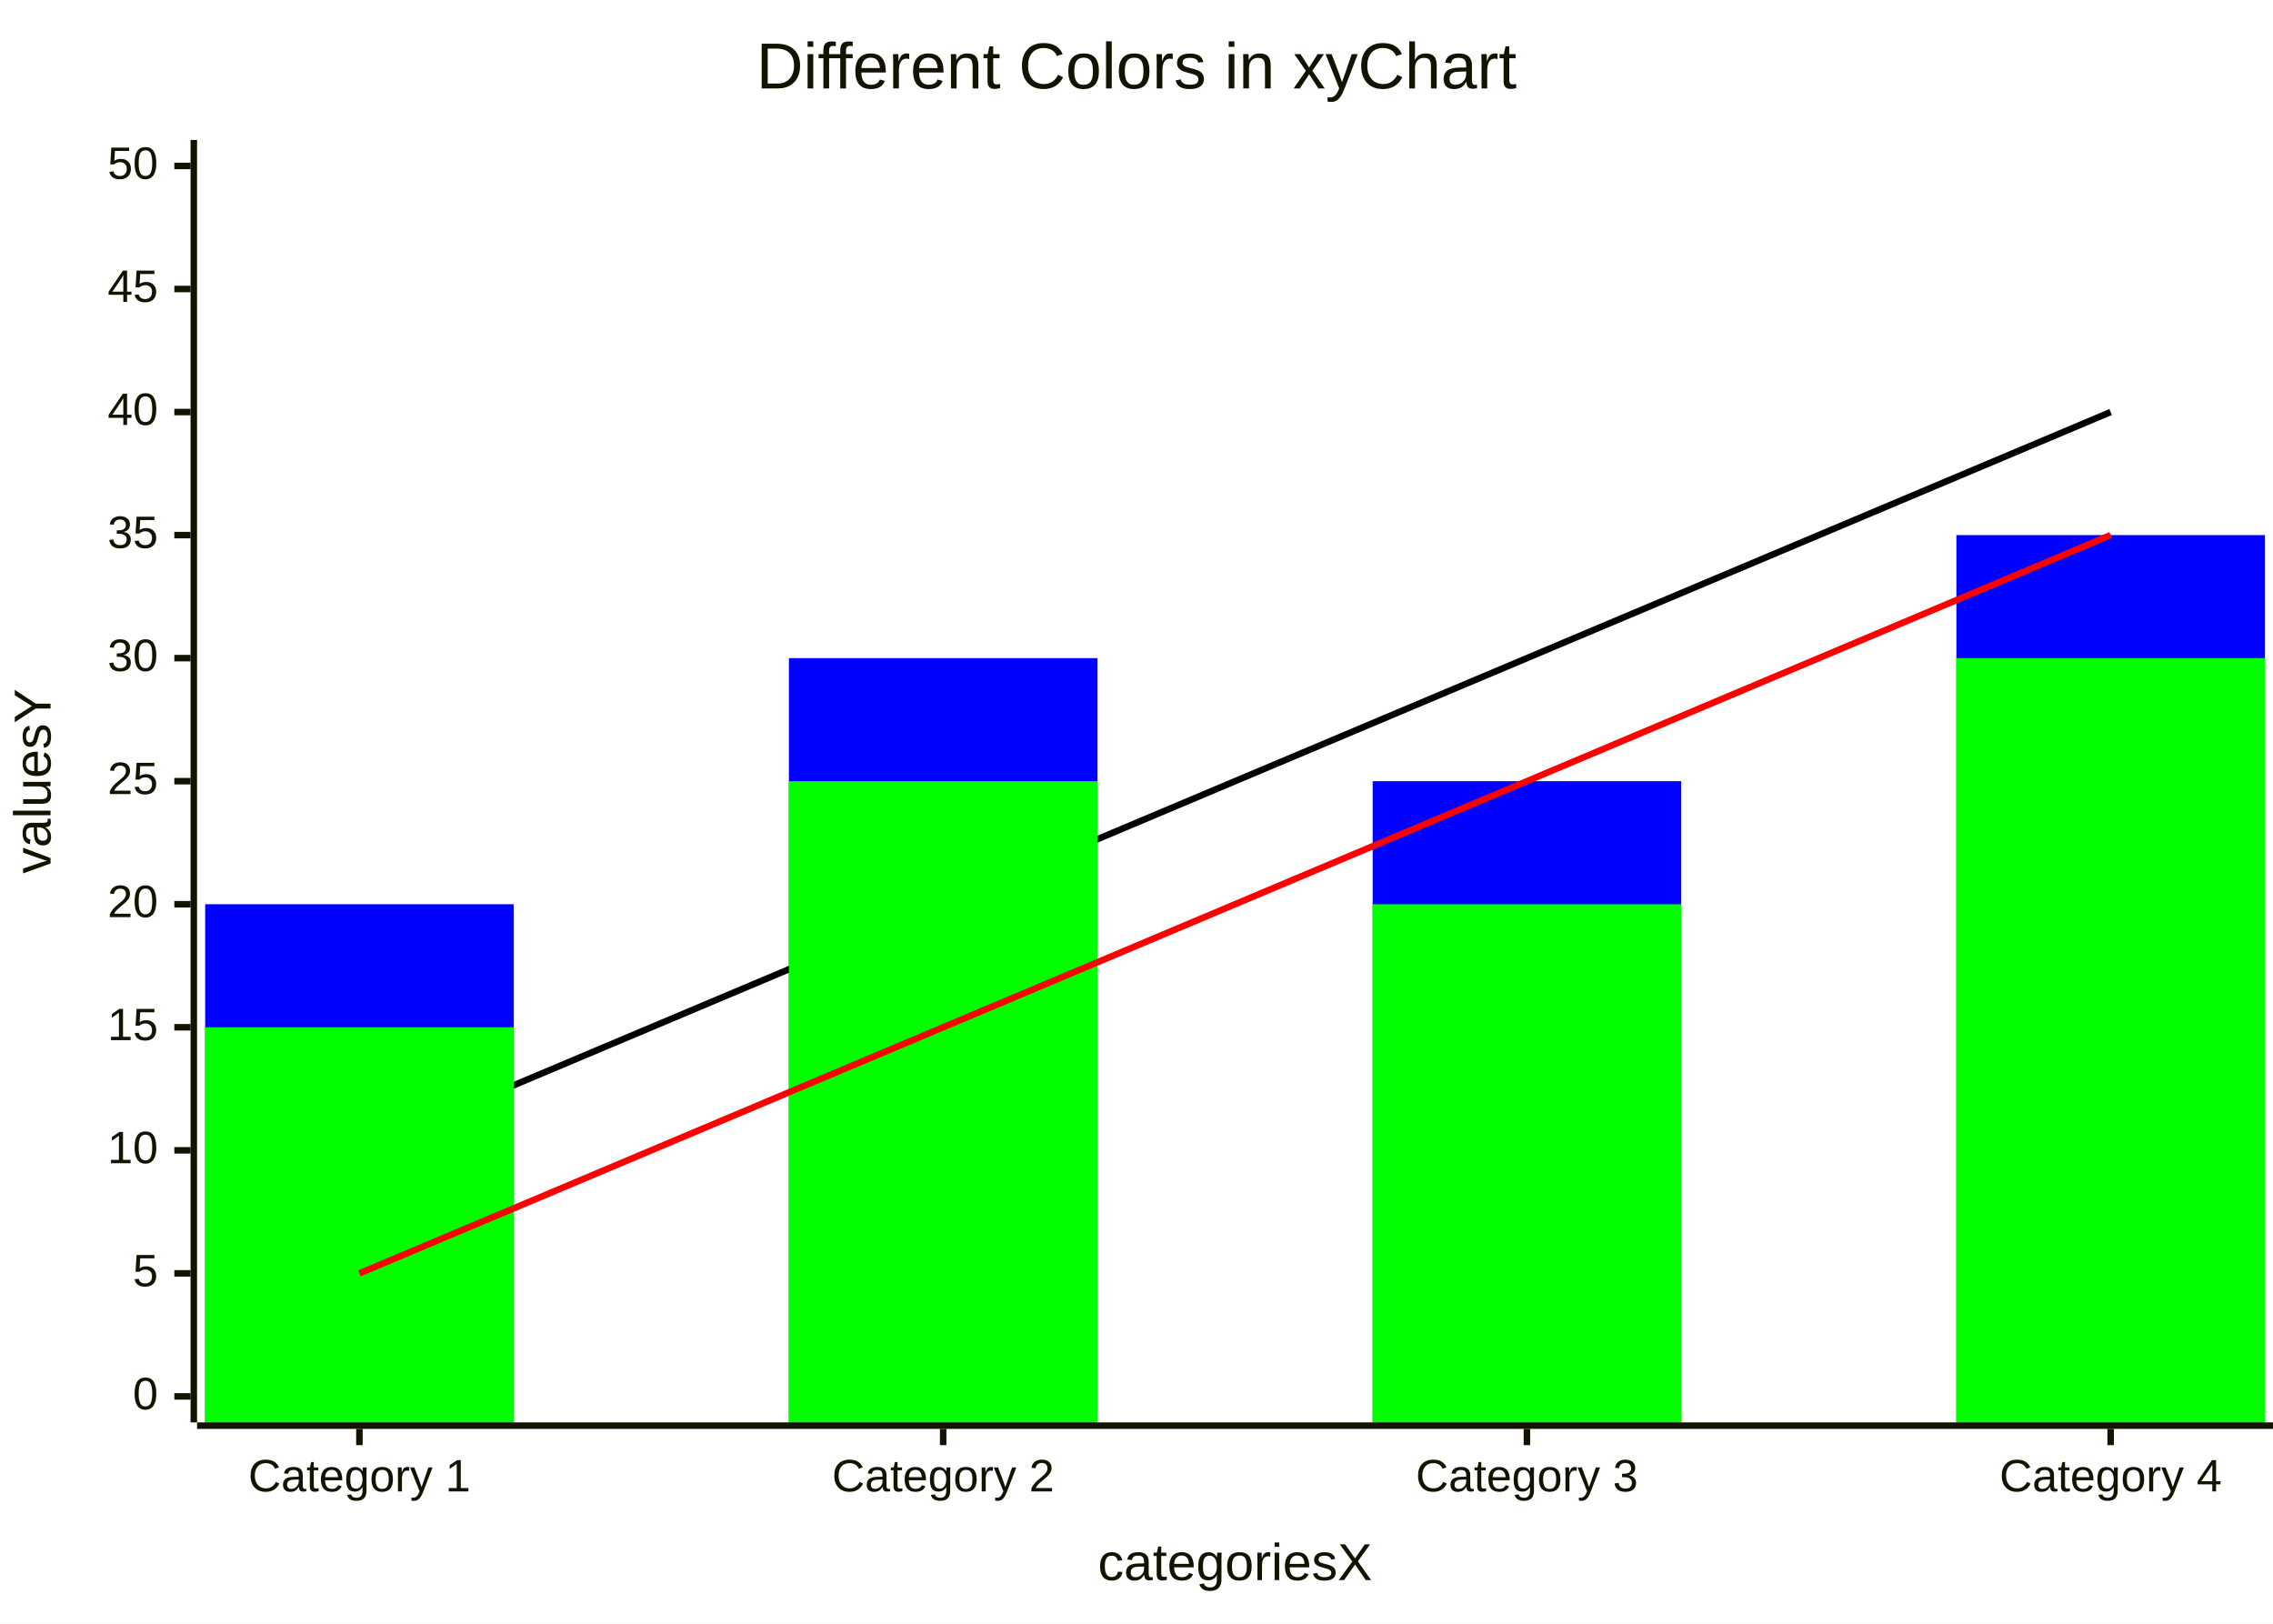
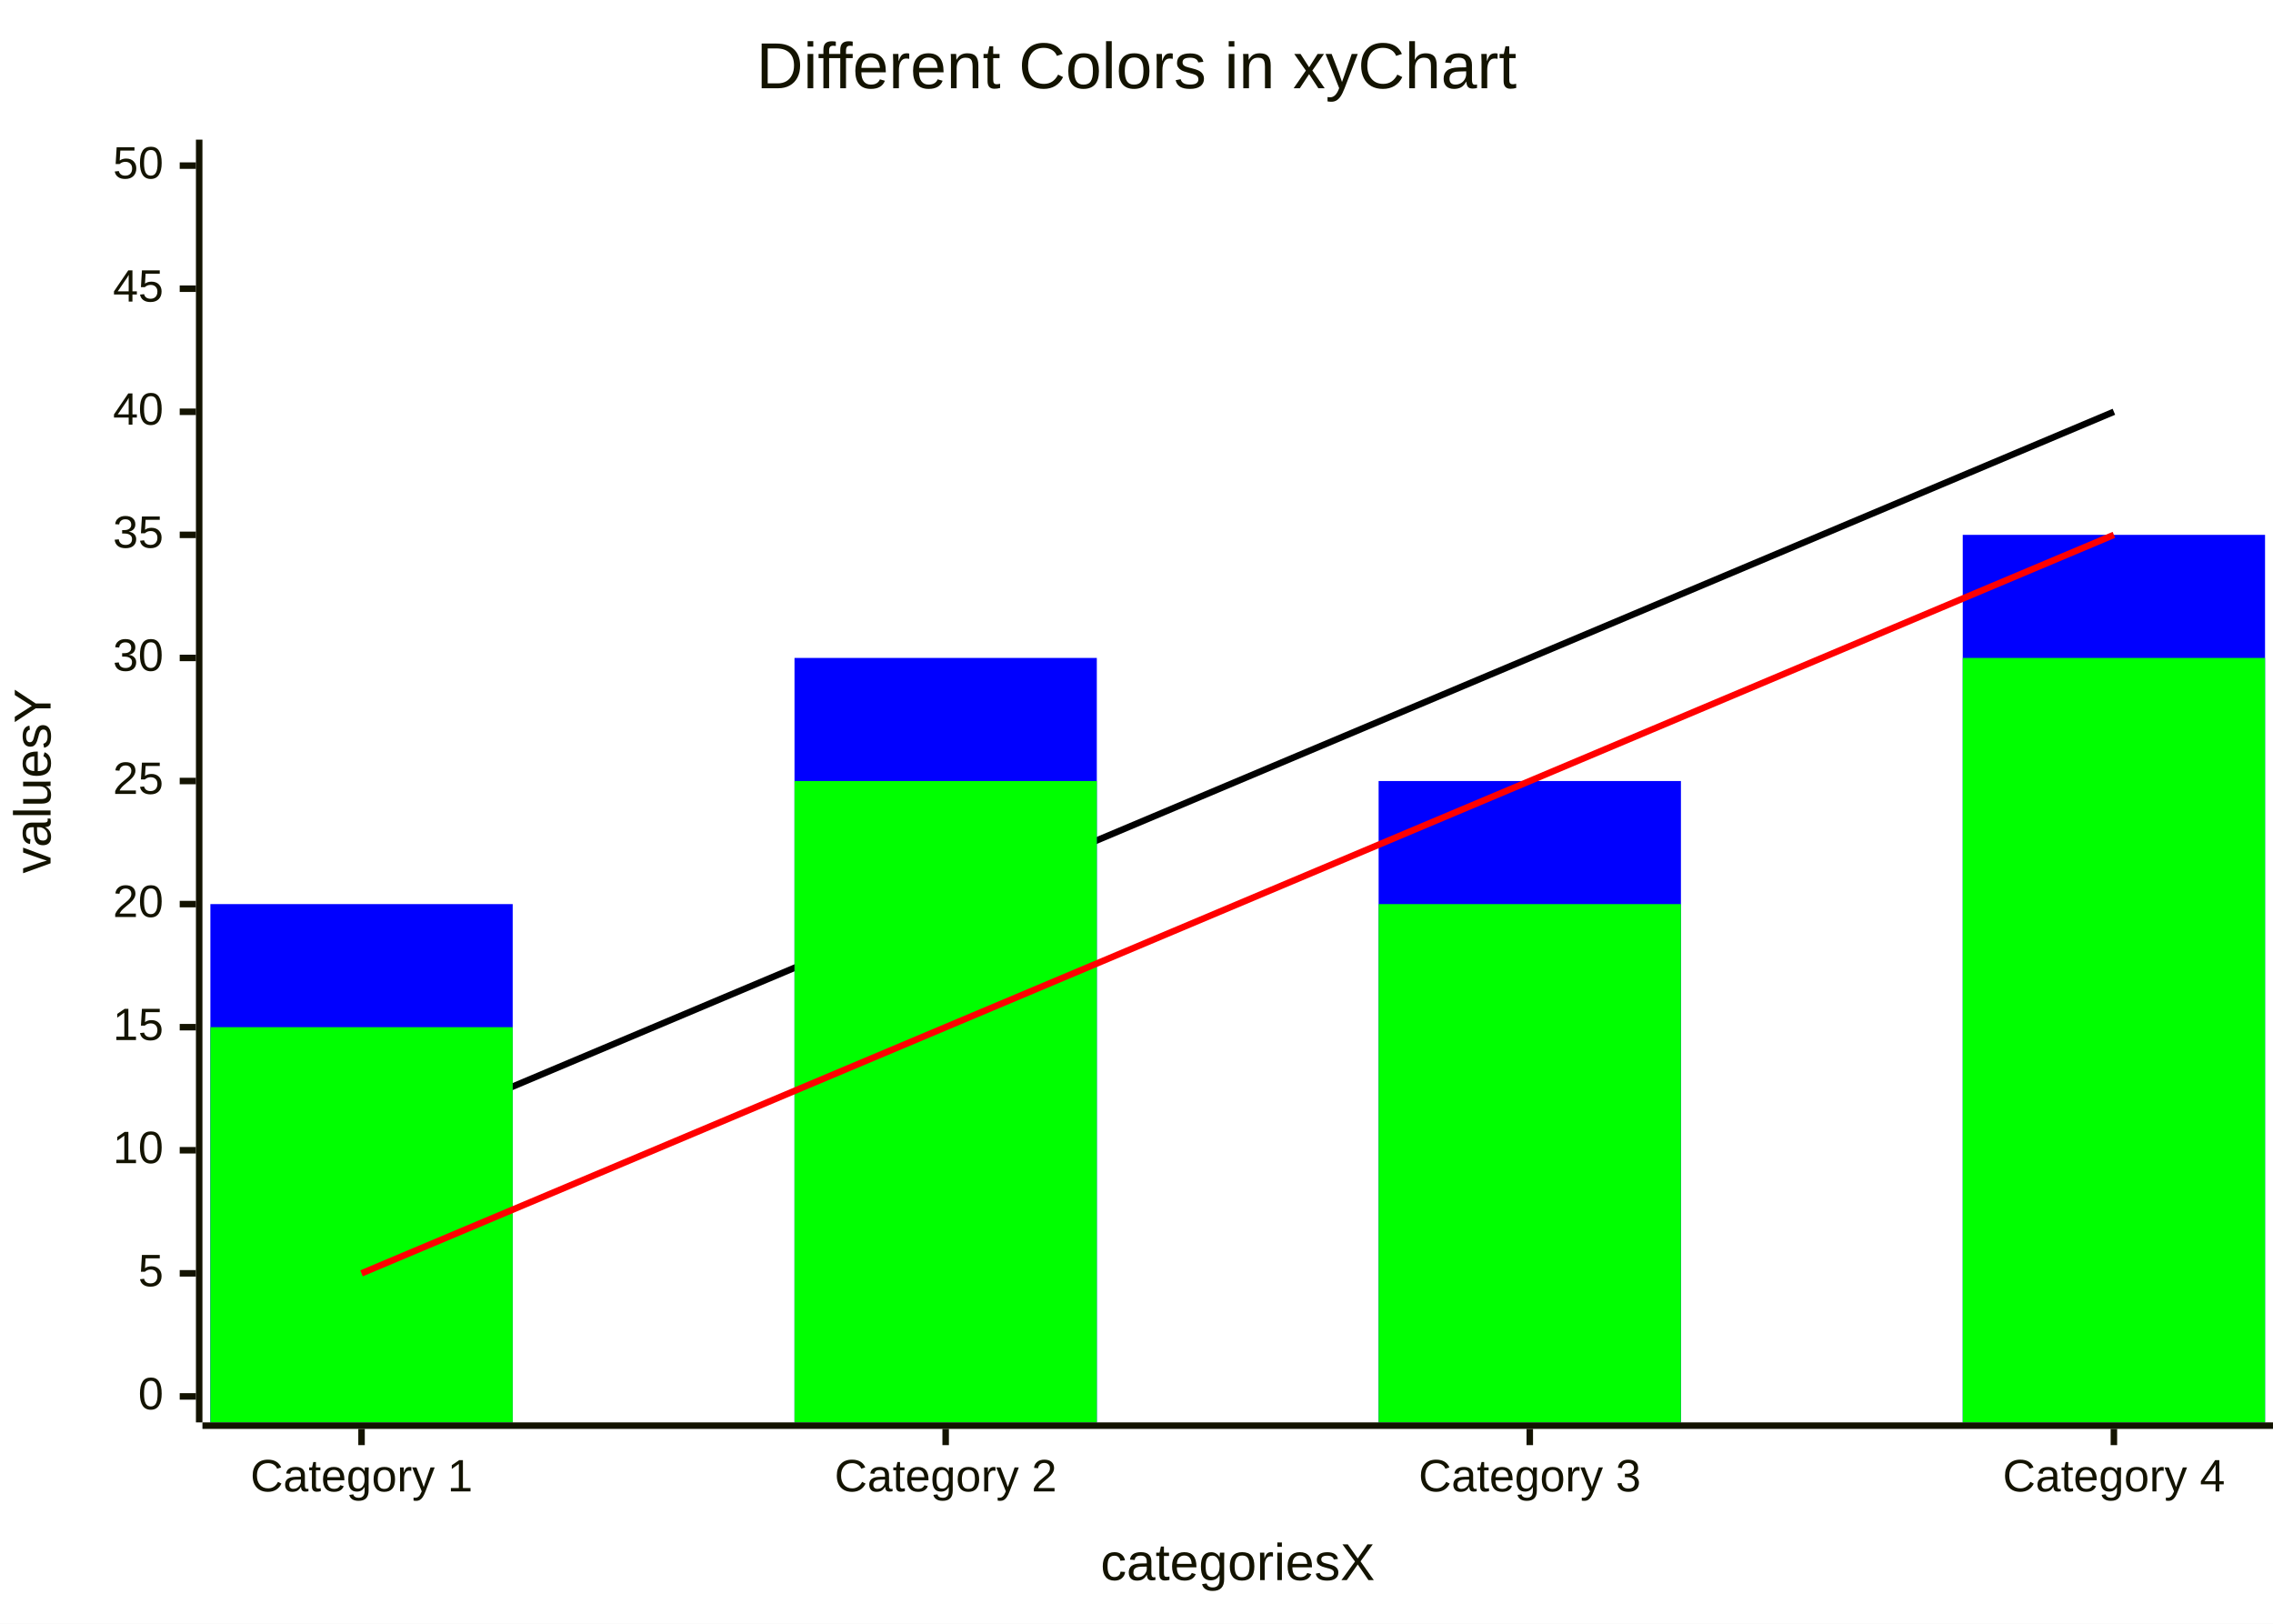
<svg xmlns="http://www.w3.org/2000/svg" id="upstream_docs_xychart_setting_colors_for_lines_and_bars_008" width="100%" style="max-width: 700px; background-color: white;" viewBox="0 0 700 500" role="graphics-document document" aria-roledescription="xychart">
-   <style>#upstream_docs_xychart_setting_colors_for_lines_and_bars_008{font-family:"trebuchet ms",verdana,arial,sans-serif;font-size:16px;fill:#333;}@keyframes edge-animation-frame{from{stroke-dashoffset:0;}}@keyframes dash{to{stroke-dashoffset:0;}}#upstream_docs_xychart_setting_colors_for_lines_and_bars_008 .edge-animation-slow{stroke-dasharray:9,5!important;stroke-dashoffset:900;animation:dash 50s linear infinite;stroke-linecap:round;}#upstream_docs_xychart_setting_colors_for_lines_and_bars_008 .edge-animation-fast{stroke-dasharray:9,5!important;stroke-dashoffset:900;animation:dash 20s linear infinite;stroke-linecap:round;}#upstream_docs_xychart_setting_colors_for_lines_and_bars_008 .error-icon{fill:#552222;}#upstream_docs_xychart_setting_colors_for_lines_and_bars_008 .error-text{fill:#552222;stroke:#552222;}#upstream_docs_xychart_setting_colors_for_lines_and_bars_008 .edge-thickness-normal{stroke-width:1px;}#upstream_docs_xychart_setting_colors_for_lines_and_bars_008 .edge-thickness-thick{stroke-width:3.5px;}#upstream_docs_xychart_setting_colors_for_lines_and_bars_008 .edge-pattern-solid{stroke-dasharray:0;}#upstream_docs_xychart_setting_colors_for_lines_and_bars_008 .edge-thickness-invisible{stroke-width:0;fill:none;}#upstream_docs_xychart_setting_colors_for_lines_and_bars_008 .edge-pattern-dashed{stroke-dasharray:3;}#upstream_docs_xychart_setting_colors_for_lines_and_bars_008 .edge-pattern-dotted{stroke-dasharray:2;}#upstream_docs_xychart_setting_colors_for_lines_and_bars_008 .marker{fill:#333333;stroke:#333333;}#upstream_docs_xychart_setting_colors_for_lines_and_bars_008 .marker.cross{stroke:#333333;}#upstream_docs_xychart_setting_colors_for_lines_and_bars_008 svg{font-family:"trebuchet ms",verdana,arial,sans-serif;font-size:16px;}#upstream_docs_xychart_setting_colors_for_lines_and_bars_008 p{margin:0;}#upstream_docs_xychart_setting_colors_for_lines_and_bars_008 :root{--mermaid-font-family:"trebuchet ms",verdana,arial,sans-serif;}</style>
+   <style>#upstream_docs_xychart_setting_colors_for_lines_and_bars_008{font-family:"trebuchet ms",verdana,arial,sans-serif;font-size:16px;fill:#333;}@keyframes edge-animation-frame{from{stroke-dashoffset:0;}}@keyframes dash{to{stroke-dashoffset:0;}}#upstream_docs_xychart_setting_colors_for_lines_and_bars_008 .edge-animation-slow{stroke-dasharray:9,5!important;stroke-dashoffset:900;animation:dash 50s linear infinite;stroke-linecap:round;}#upstream_docs_xychart_setting_colors_for_lines_and_bars_008 .edge-animation-fast{stroke-dasharray:9,5!important;stroke-dashoffset:900;animation:dash 20s linear infinite;stroke-linecap:round;}#upstream_docs_xychart_setting_colors_for_lines_and_bars_008 .error-icon{fill:#552222;}#upstream_docs_xychart_setting_colors_for_lines_and_bars_008 .error-text{fill:#552222;stroke:#552222;}#upstream_docs_xychart_setting_colors_for_lines_and_bars_008 .edge-thickness-normal{stroke-width:1px;}#upstream_docs_xychart_setting_colors_for_lines_and_bars_008 .edge-thickness-thick{stroke-width:3.5px;}#upstream_docs_xychart_setting_colors_for_lines_and_bars_008 .edge-pattern-solid{stroke-dasharray:0;}#upstream_docs_xychart_setting_colors_for_lines_and_bars_008 .edge-thickness-invisible{stroke-width:0;fill:none;}#upstream_docs_xychart_setting_colors_for_lines_and_bars_008 .edge-pattern-dashed{stroke-dasharray:3;}#upstream_docs_xychart_setting_colors_for_lines_and_bars_008 .edge-pattern-dotted{stroke-dasharray:2;}#upstream_docs_xychart_setting_colors_for_lines_and_bars_008 .marker{fill:#333333;stroke:#333333;}#upstream_docs_xychart_setting_colors_for_lines_and_bars_008 .marker.cross{stroke:#333333;}#upstream_docs_xychart_setting_colors_for_lines_and_bars_008 svg{font-family:"trebuchet ms",verdana,arial,sans-serif;font-size:16px;}#upstream_docs_xychart_setting_colors_for_lines_and_bars_008 p{margin:0;}#upstream_docs_xychart_setting_colors_for_lines_and_bars_008 .node .neo-node{stroke:#9370DB;}#upstream_docs_xychart_setting_colors_for_lines_and_bars_008 [data-look="neo"].node rect,#upstream_docs_xychart_setting_colors_for_lines_and_bars_008 [data-look="neo"].cluster rect,#upstream_docs_xychart_setting_colors_for_lines_and_bars_008 [data-look="neo"].node polygon{stroke:#9370DB;filter:drop-shadow(1px 2px 2px rgba(185, 185, 185, 1));}#upstream_docs_xychart_setting_colors_for_lines_and_bars_008 [data-look="neo"].node path{stroke:#9370DB;stroke-width:1px;}#upstream_docs_xychart_setting_colors_for_lines_and_bars_008 [data-look="neo"].node .outer-path{filter:drop-shadow(1px 2px 2px rgba(185, 185, 185, 1));}#upstream_docs_xychart_setting_colors_for_lines_and_bars_008 [data-look="neo"].node .neo-line path{stroke:#9370DB;filter:none;}#upstream_docs_xychart_setting_colors_for_lines_and_bars_008 [data-look="neo"].node circle{stroke:#9370DB;filter:drop-shadow(1px 2px 2px rgba(185, 185, 185, 1));}#upstream_docs_xychart_setting_colors_for_lines_and_bars_008 [data-look="neo"].node circle .state-start{fill:#000000;}#upstream_docs_xychart_setting_colors_for_lines_and_bars_008 [data-look="neo"].icon-shape .icon{fill:#9370DB;filter:drop-shadow(1px 2px 2px rgba(185, 185, 185, 1));}#upstream_docs_xychart_setting_colors_for_lines_and_bars_008 [data-look="neo"].icon-shape .icon-neo path{stroke:#9370DB;filter:drop-shadow(1px 2px 2px rgba(185, 185, 185, 1));}#upstream_docs_xychart_setting_colors_for_lines_and_bars_008 :root{--mermaid-font-family:"trebuchet ms",verdana,arial,sans-serif;}</style>
  <g />
  <g class="main">
    <rect width="700" height="500" class="background" fill="white" />
    <g class="chart-title">
-       <text x="0" y="0" fill="#131300" font-size="20" dominant-baseline="middle" text-anchor="middle" transform="translate(350, 21.55078) rotate(0)">Different Colors in xyChart</text>
+       <text x="0" y="0" fill="#131300" font-size="20" dominant-baseline="middle" text-anchor="middle" transform="translate(350, 21.5) rotate(0)">Different Colors in xyChart</text>
    </g>
    <g class="plot">
      <g class="line-plot-0">
-         <path d="M110.688,354.22L290.458,278.441L470.229,202.661L650,126.881" fill="none" stroke="#000000" stroke-width="2" />
+         <path d="M111.342,354.2L291.228,278.4L471.114,202.6L651,126.8" fill="none" stroke="#000000" stroke-width="2" />
      </g>
      <g class="bar-plot-1">
-         <rect x="63.188" y="278.441" width="95" height="159.559" fill="#0000FF" stroke="#0000FF" stroke-width="0" />
-         <rect x="242.958" y="202.661" width="95" height="235.339" fill="#0000FF" stroke="#0000FF" stroke-width="0" />
-         <rect x="422.729" y="240.551" width="95" height="197.449" fill="#0000FF" stroke="#0000FF" stroke-width="0" />
-         <rect x="602.5" y="164.771" width="95" height="273.229" fill="#0000FF" stroke="#0000FF" stroke-width="0" />
+         <rect x="64.792" y="278.4" width="93.1" height="159.6" fill="#0000FF" stroke="#0000FF" stroke-width="0" />
+         <rect x="244.678" y="202.6" width="93.1" height="235.4" fill="#0000FF" stroke="#0000FF" stroke-width="0" />
+         <rect x="424.564" y="240.5" width="93.1" height="197.5" fill="#0000FF" stroke="#0000FF" stroke-width="0" />
+         <rect x="604.45" y="164.7" width="93.1" height="273.3" fill="#0000FF" stroke="#0000FF" stroke-width="0" />
      </g>
      <g class="bar-plot-2">
-         <rect x="63.188" y="316.33" width="95" height="121.67" fill="#00FF00" stroke="#00FF00" stroke-width="0" />
-         <rect x="242.958" y="240.551" width="95" height="197.449" fill="#00FF00" stroke="#00FF00" stroke-width="0" />
-         <rect x="422.729" y="278.441" width="95" height="159.559" fill="#00FF00" stroke="#00FF00" stroke-width="0" />
-         <rect x="602.5" y="202.661" width="95" height="235.339" fill="#00FF00" stroke="#00FF00" stroke-width="0" />
+         <rect x="64.792" y="316.3" width="93.1" height="121.7" fill="#00FF00" stroke="#00FF00" stroke-width="0" />
+         <rect x="244.678" y="240.5" width="93.1" height="197.5" fill="#00FF00" stroke="#00FF00" stroke-width="0" />
+         <rect x="424.564" y="278.4" width="93.1" height="159.6" fill="#00FF00" stroke="#00FF00" stroke-width="0" />
+         <rect x="604.45" y="202.6" width="93.1" height="235.4" fill="#00FF00" stroke="#00FF00" stroke-width="0" />
      </g>
      <g class="line-plot-3">
-         <path d="M110.688,392.11L290.458,316.33L470.229,240.551L650,164.771" fill="none" stroke="#FF0000" stroke-width="2" />
+         <path d="M111.342,392.1L291.228,316.3L471.114,240.5L651,164.7" fill="none" stroke="#FF0000" stroke-width="2" />
      </g>
    </g>
    <g class="bottom-axis">
      <g class="axis-line">
-         <path d="M 60.688,439 L 700,439" fill="none" stroke="#131300" stroke-width="2" />
+         <path d="M 62.342,439 L 700,439" fill="none" stroke="#131300" stroke-width="2" />
      </g>
      <g class="label">
-         <text x="0" y="0" fill="#131300" font-size="14" dominant-baseline="text-before-edge" text-anchor="middle" transform="translate(110.6875, 450) rotate(0)">Category 1</text>
-         <text x="0" y="0" fill="#131300" font-size="14" dominant-baseline="text-before-edge" text-anchor="middle" transform="translate(290.4583, 450) rotate(0)">Category 2</text>
-         <text x="0" y="0" fill="#131300" font-size="14" dominant-baseline="text-before-edge" text-anchor="middle" transform="translate(470.2292, 450) rotate(0)">Category 3</text>
-         <text x="0" y="0" fill="#131300" font-size="14" dominant-baseline="text-before-edge" text-anchor="middle" transform="translate(650, 450) rotate(0)">Category 4</text>
+         <text x="0" y="0" fill="#131300" font-size="14" dominant-baseline="text-before-edge" text-anchor="middle" transform="translate(111.3418, 450) rotate(0)">Category 1</text>
+         <text x="0" y="0" fill="#131300" font-size="14" dominant-baseline="text-before-edge" text-anchor="middle" transform="translate(291.2279, 450) rotate(0)">Category 2</text>
+         <text x="0" y="0" fill="#131300" font-size="14" dominant-baseline="text-before-edge" text-anchor="middle" transform="translate(471.1139, 450) rotate(0)">Category 3</text>
+         <text x="0" y="0" fill="#131300" font-size="14" dominant-baseline="text-before-edge" text-anchor="middle" transform="translate(651, 450) rotate(0)">Category 4</text>
      </g>
      <g class="ticks">
-         <path d="M 110.688,440 L 110.688,445" fill="none" stroke="#131300" stroke-width="2" />
-         <path d="M 290.458,440 L 290.458,445" fill="none" stroke="#131300" stroke-width="2" />
-         <path d="M 470.229,440 L 470.229,445" fill="none" stroke="#131300" stroke-width="2" />
-         <path d="M 650,440 L 650,445" fill="none" stroke="#131300" stroke-width="2" />
+         <path d="M 111.342,440 L 111.342,445" fill="none" stroke="#131300" stroke-width="2" />
+         <path d="M 291.228,440 L 291.228,445" fill="none" stroke="#131300" stroke-width="2" />
+         <path d="M 471.114,440 L 471.114,445" fill="none" stroke="#131300" stroke-width="2" />
+         <path d="M 651,440 L 651,445" fill="none" stroke="#131300" stroke-width="2" />
      </g>
      <g class="title">
-         <text x="0" y="0" fill="#131300" font-size="16" dominant-baseline="text-before-edge" text-anchor="middle" transform="translate(380.3438, 476) rotate(0)">categoriesX</text>
+         <text x="0" y="0" fill="#131300" font-size="16" dominant-baseline="text-before-edge" text-anchor="middle" transform="translate(381.1709, 476) rotate(0)">categoriesX</text>
      </g>
    </g>
    <g class="left-axis">
      <g class="axisl-line">
-         <path d="M 59.688,43.102 L 59.688,438" fill="none" stroke="#131300" stroke-width="2" />
+         <path d="M 61.342,43 L 61.342,438" fill="none" stroke="#131300" stroke-width="2" />
      </g>
      <g class="label">
-         <text x="0" y="0" fill="#131300" font-size="14" dominant-baseline="middle" text-anchor="end" transform="translate(48.6875, 51.10156) rotate(0)">50</text>
-         <text x="0" y="0" fill="#131300" font-size="14" dominant-baseline="middle" text-anchor="end" transform="translate(48.6875, 88.99141) rotate(0)">45</text>
-         <text x="0" y="0" fill="#131300" font-size="14" dominant-baseline="middle" text-anchor="end" transform="translate(48.6875, 126.8812) rotate(0)">40</text>
-         <text x="0" y="0" fill="#131300" font-size="14" dominant-baseline="middle" text-anchor="end" transform="translate(48.6875, 164.7711) rotate(0)">35</text>
-         <text x="0" y="0" fill="#131300" font-size="14" dominant-baseline="middle" text-anchor="end" transform="translate(48.6875, 202.6609) rotate(0)">30</text>
-         <text x="0" y="0" fill="#131300" font-size="14" dominant-baseline="middle" text-anchor="end" transform="translate(48.6875, 240.5508) rotate(0)">25</text>
-         <text x="0" y="0" fill="#131300" font-size="14" dominant-baseline="middle" text-anchor="end" transform="translate(48.6875, 278.4406) rotate(0)">20</text>
-         <text x="0" y="0" fill="#131300" font-size="14" dominant-baseline="middle" text-anchor="end" transform="translate(48.6875, 316.3305) rotate(0)">15</text>
-         <text x="0" y="0" fill="#131300" font-size="14" dominant-baseline="middle" text-anchor="end" transform="translate(48.6875, 354.2203) rotate(0)">10</text>
-         <text x="0" y="0" fill="#131300" font-size="14" dominant-baseline="middle" text-anchor="end" transform="translate(48.6875, 392.1102) rotate(0)">5</text>
-         <text x="0" y="0" fill="#131300" font-size="14" dominant-baseline="middle" text-anchor="end" transform="translate(48.6875, 430) rotate(0)">0</text>
+         <text x="0" y="0" fill="#131300" font-size="14" dominant-baseline="middle" text-anchor="end" transform="translate(50.3418, 51) rotate(0)">50</text>
+         <text x="0" y="0" fill="#131300" font-size="14" dominant-baseline="middle" text-anchor="end" transform="translate(50.3418, 88.9) rotate(0)">45</text>
+         <text x="0" y="0" fill="#131300" font-size="14" dominant-baseline="middle" text-anchor="end" transform="translate(50.3418, 126.8) rotate(0)">40</text>
+         <text x="0" y="0" fill="#131300" font-size="14" dominant-baseline="middle" text-anchor="end" transform="translate(50.3418, 164.7) rotate(0)">35</text>
+         <text x="0" y="0" fill="#131300" font-size="14" dominant-baseline="middle" text-anchor="end" transform="translate(50.3418, 202.6) rotate(0)">30</text>
+         <text x="0" y="0" fill="#131300" font-size="14" dominant-baseline="middle" text-anchor="end" transform="translate(50.3418, 240.5) rotate(0)">25</text>
+         <text x="0" y="0" fill="#131300" font-size="14" dominant-baseline="middle" text-anchor="end" transform="translate(50.3418, 278.4) rotate(0)">20</text>
+         <text x="0" y="0" fill="#131300" font-size="14" dominant-baseline="middle" text-anchor="end" transform="translate(50.3418, 316.3) rotate(0)">15</text>
+         <text x="0" y="0" fill="#131300" font-size="14" dominant-baseline="middle" text-anchor="end" transform="translate(50.3418, 354.2) rotate(0)">10</text>
+         <text x="0" y="0" fill="#131300" font-size="14" dominant-baseline="middle" text-anchor="end" transform="translate(50.3418, 392.1) rotate(0)">5</text>
+         <text x="0" y="0" fill="#131300" font-size="14" dominant-baseline="middle" text-anchor="end" transform="translate(50.3418, 430) rotate(0)">0</text>
      </g>
      <g class="ticks">
-         <path d="M 58.688,51.102 L 53.688,51.102" fill="none" stroke="#131300" stroke-width="2" />
-         <path d="M 58.688,88.991 L 53.688,88.991" fill="none" stroke="#131300" stroke-width="2" />
-         <path d="M 58.688,126.881 L 53.688,126.881" fill="none" stroke="#131300" stroke-width="2" />
-         <path d="M 58.688,164.771 L 53.688,164.771" fill="none" stroke="#131300" stroke-width="2" />
-         <path d="M 58.688,202.661 L 53.688,202.661" fill="none" stroke="#131300" stroke-width="2" />
-         <path d="M 58.688,240.551 L 53.688,240.551" fill="none" stroke="#131300" stroke-width="2" />
-         <path d="M 58.688,278.441 L 53.688,278.441" fill="none" stroke="#131300" stroke-width="2" />
-         <path d="M 58.688,316.33 L 53.688,316.33" fill="none" stroke="#131300" stroke-width="2" />
-         <path d="M 58.688,354.22 L 53.688,354.22" fill="none" stroke="#131300" stroke-width="2" />
-         <path d="M 58.688,392.11 L 53.688,392.11" fill="none" stroke="#131300" stroke-width="2" />
-         <path d="M 58.688,430 L 53.688,430" fill="none" stroke="#131300" stroke-width="2" />
+         <path d="M 60.342,51 L 55.342,51" fill="none" stroke="#131300" stroke-width="2" />
+         <path d="M 60.342,88.9 L 55.342,88.9" fill="none" stroke="#131300" stroke-width="2" />
+         <path d="M 60.342,126.8 L 55.342,126.8" fill="none" stroke="#131300" stroke-width="2" />
+         <path d="M 60.342,164.7 L 55.342,164.7" fill="none" stroke="#131300" stroke-width="2" />
+         <path d="M 60.342,202.6 L 55.342,202.6" fill="none" stroke="#131300" stroke-width="2" />
+         <path d="M 60.342,240.5 L 55.342,240.5" fill="none" stroke="#131300" stroke-width="2" />
+         <path d="M 60.342,278.4 L 55.342,278.4" fill="none" stroke="#131300" stroke-width="2" />
+         <path d="M 60.342,316.3 L 55.342,316.3" fill="none" stroke="#131300" stroke-width="2" />
+         <path d="M 60.342,354.2 L 55.342,354.2" fill="none" stroke="#131300" stroke-width="2" />
+         <path d="M 60.342,392.1 L 55.342,392.1" fill="none" stroke="#131300" stroke-width="2" />
+         <path d="M 60.342,430 L 55.342,430" fill="none" stroke="#131300" stroke-width="2" />
      </g>
      <g class="title">
-         <text x="0" y="0" fill="#131300" font-size="16" dominant-baseline="text-before-edge" text-anchor="middle" transform="translate(5, 240.5508) rotate(270)">valuesY</text>
+         <text x="0" y="0" fill="#131300" font-size="16" dominant-baseline="text-before-edge" text-anchor="middle" transform="translate(5, 240.5) rotate(270)">valuesY</text>
      </g>
    </g>
  </g>
  <g class="mermaid-tmp-group" />
</svg>
